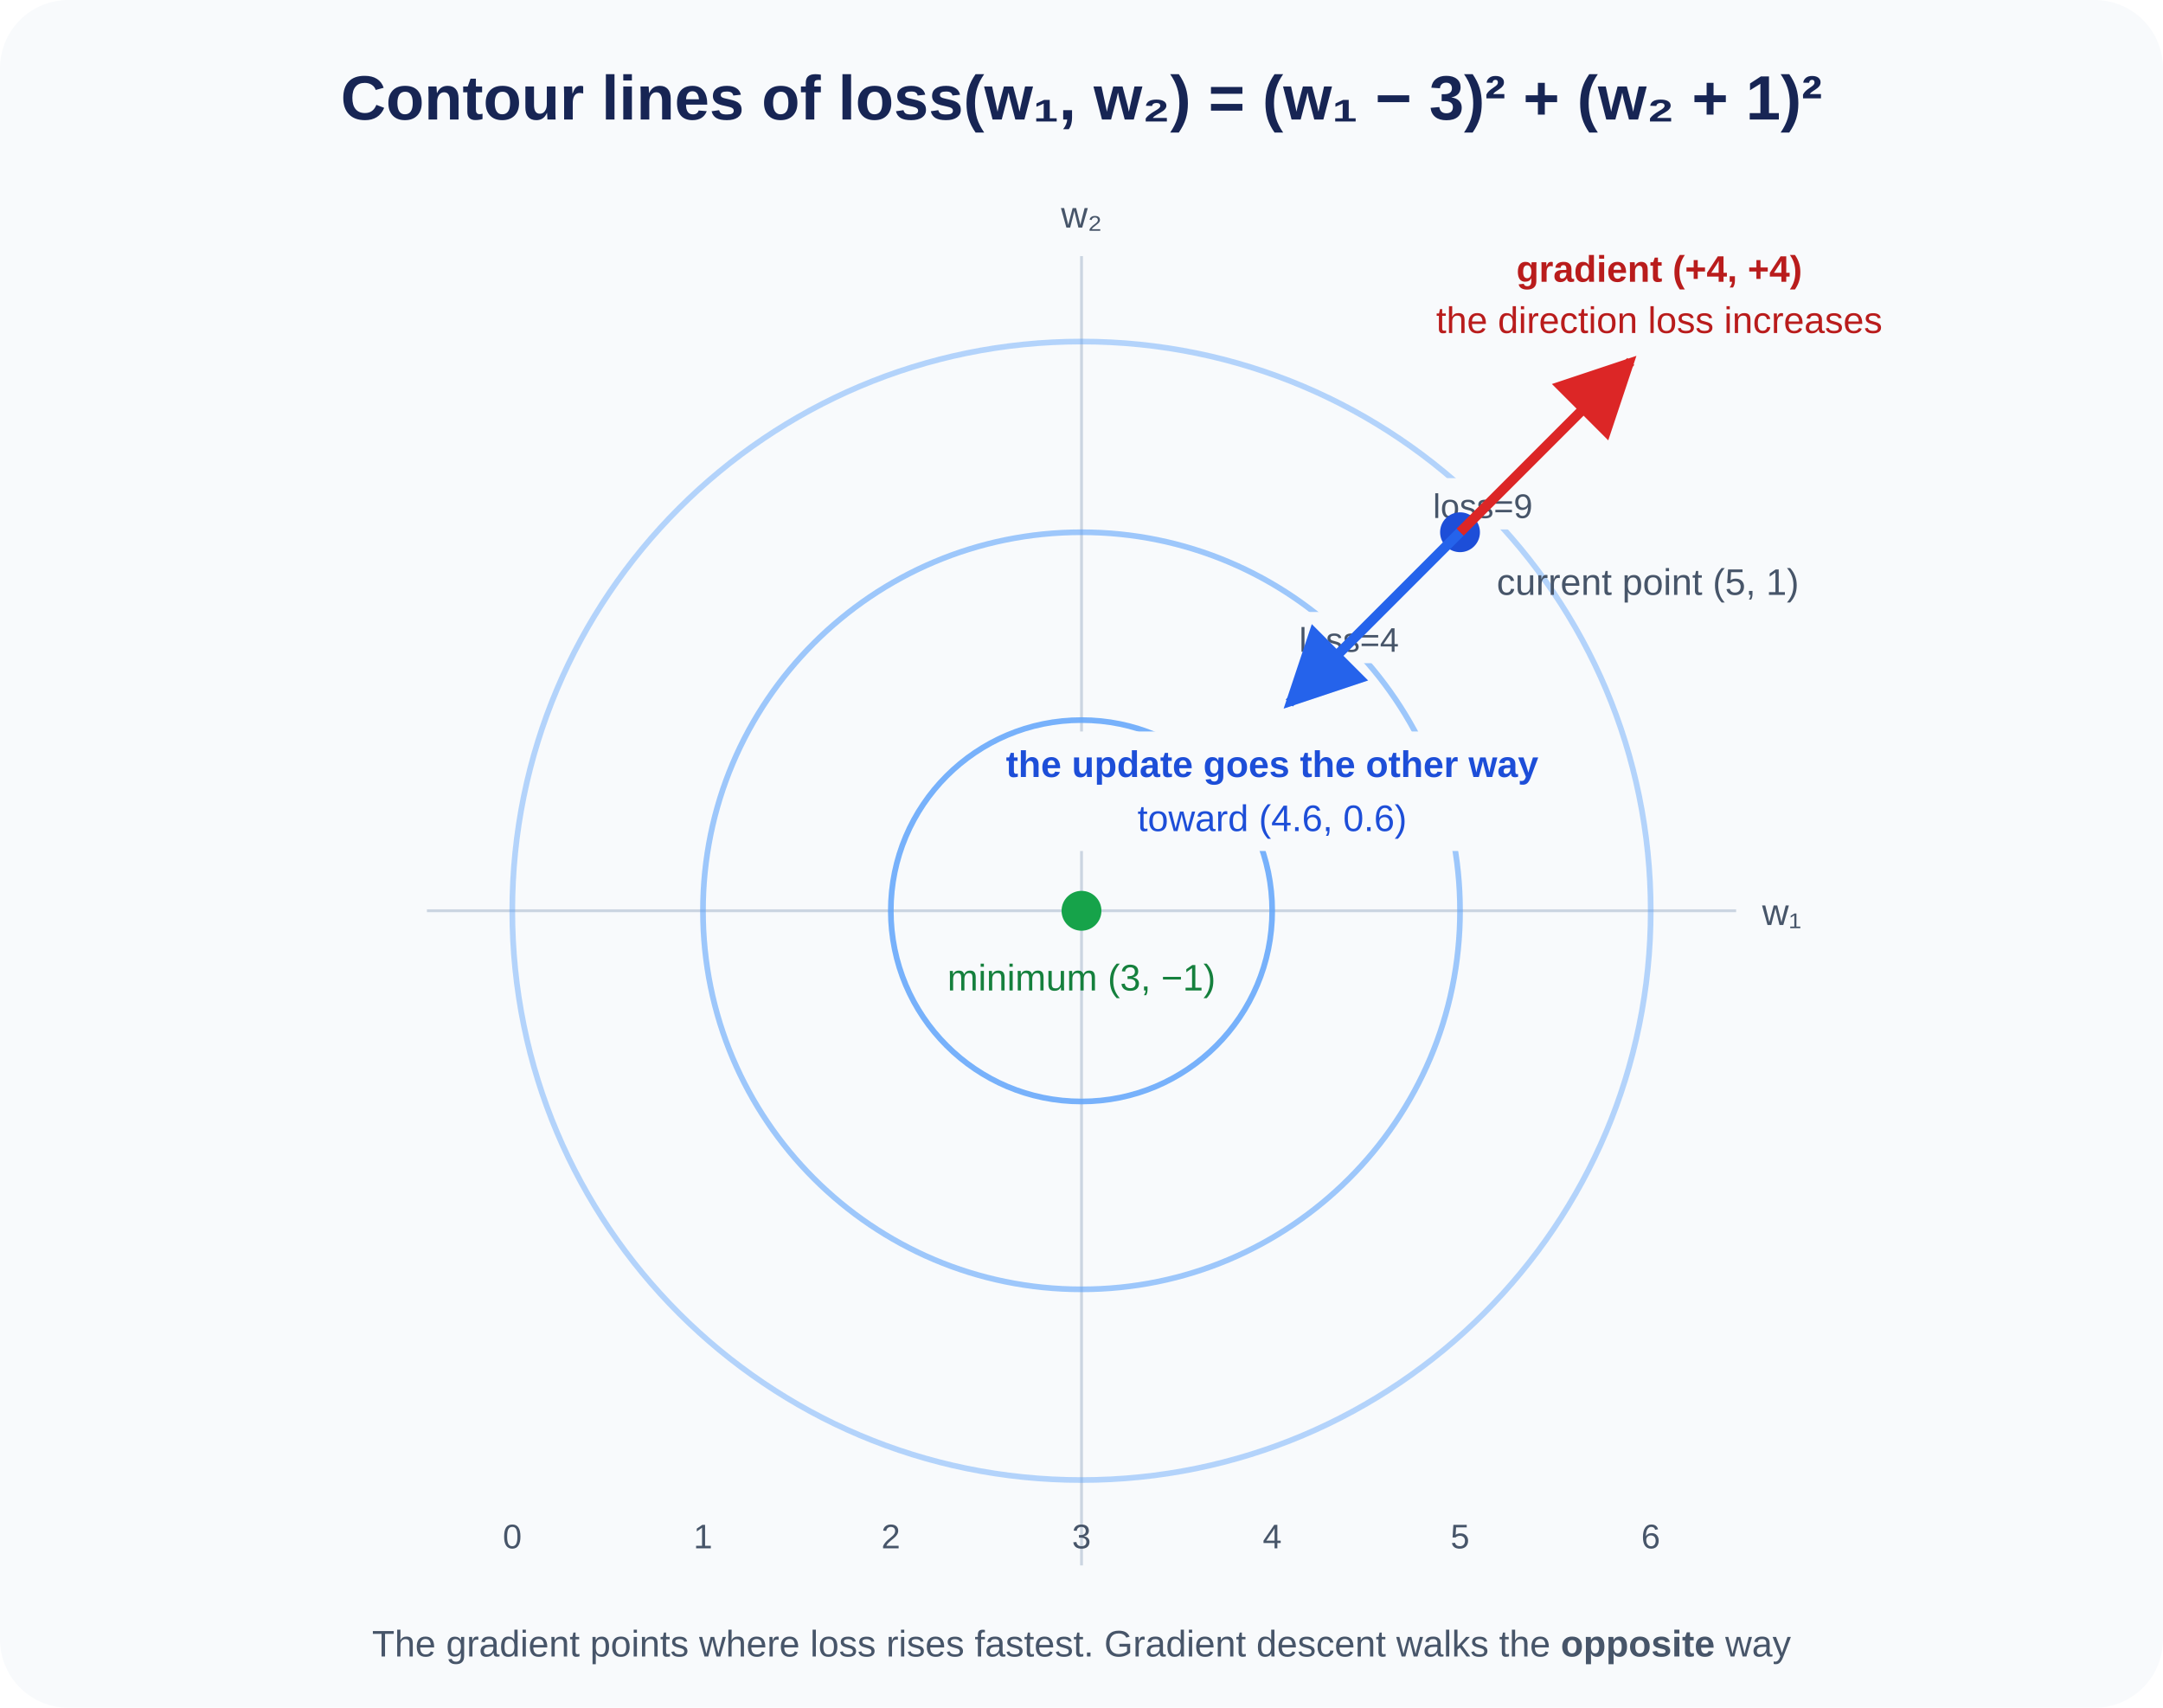
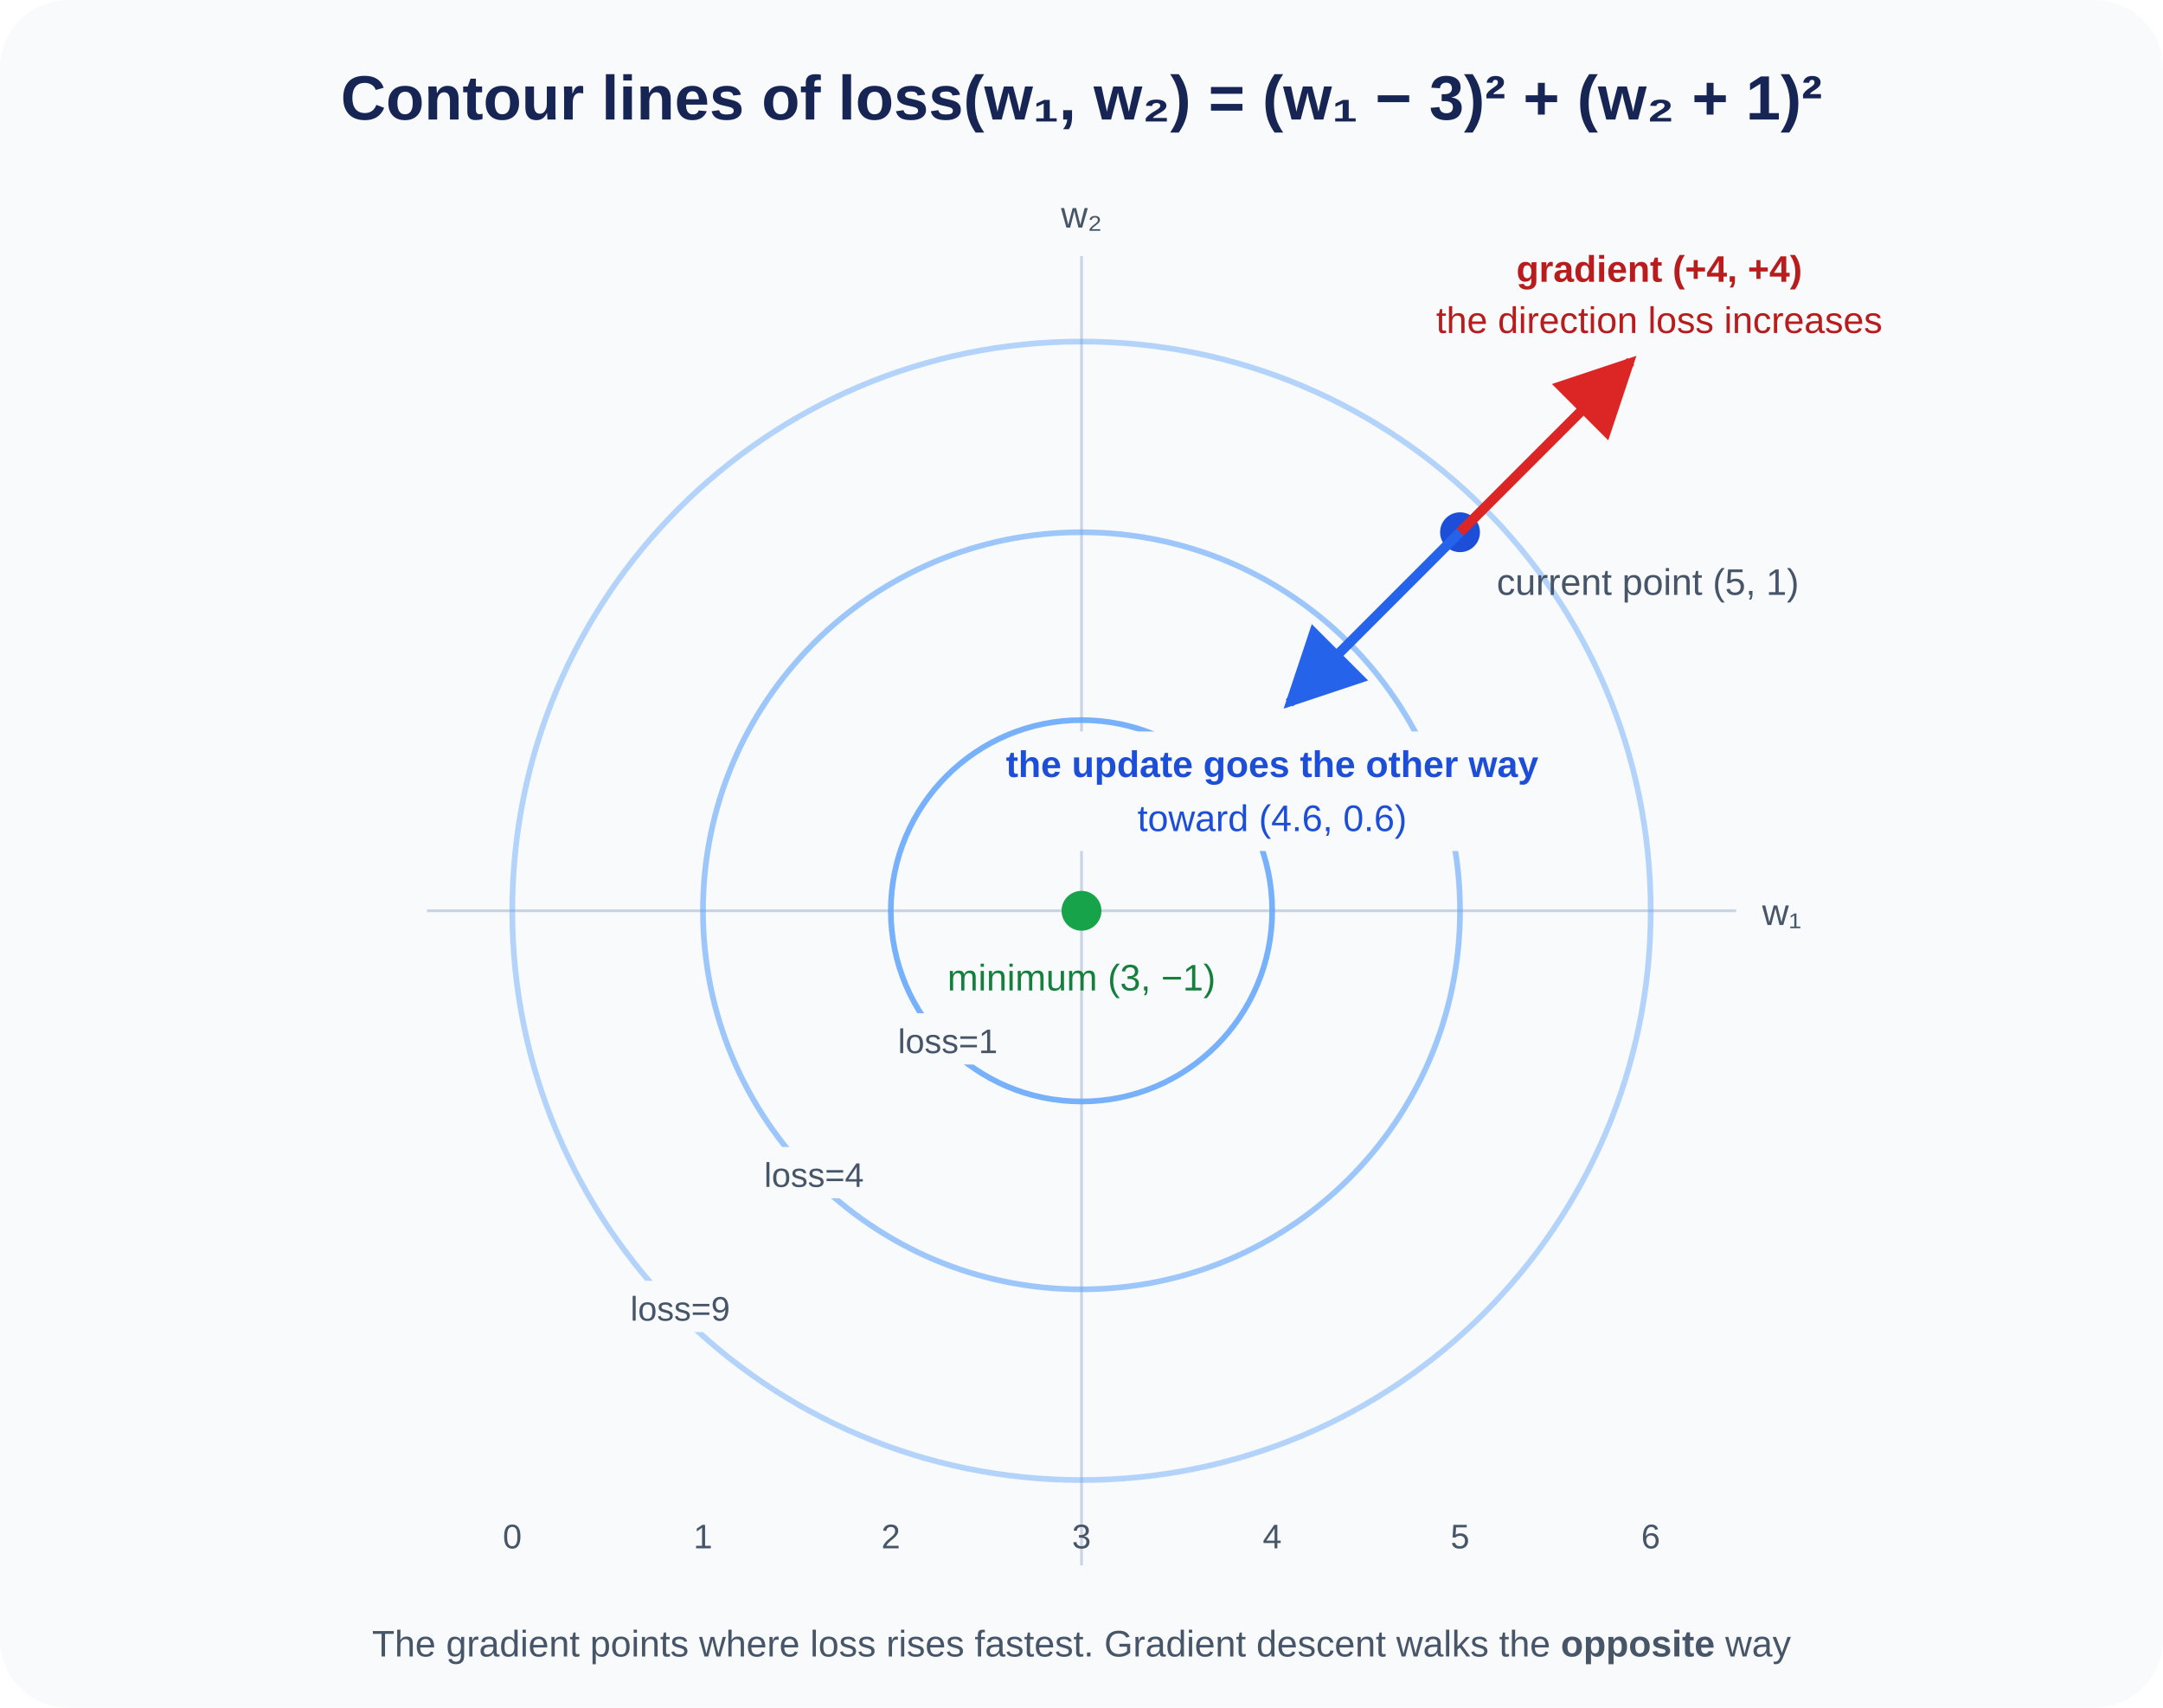
<svg xmlns="http://www.w3.org/2000/svg" width="760" height="600" viewBox="0 0 760 600" role="img" aria-labelledby="t d">
  <defs>
    <marker id="g" viewBox="0 0 10 10" refX="9" refY="5" markerWidth="8" markerHeight="8" orient="auto">
      <path d="M0 0L10 5L0 10Z" fill="#dc2626" />
    </marker>
    <marker id="u" viewBox="0 0 10 10" refX="9" refY="5" markerWidth="8" markerHeight="8" orient="auto">
      <path d="M0 0L10 5L0 10Z" fill="#2563eb" />
    </marker>
    <style>
      text{font-family:"Helvetica Neue",Arial,sans-serif;fill:#172554;text-anchor:middle}
      .note{font-size:13px;fill:#475569}
    </style>
  </defs>
  <rect width="760" height="600" rx="24" fill="#f8fafc" />
  <text x="380" y="42" font-size="22" font-weight="700">Contour lines of loss(w₁, w₂) = (w₁ − 3)² + (w₂ + 1)²</text>
  <path d="M150.0 319.99H610.02 M380.01 89.98V550.0" fill="none" stroke="#cbd5e1" />
  <text x="626.02" y="324.99" class="note">w₁</text>
  <text x="380.01" y="79.98" class="note">w₂</text>
  <circle cx="380" cy="320" r="67" fill="none" stroke="#60a5fa" stroke-width="2" opacity="0.85" />
-   <rect x="401" y="262" width="52" height="18" rx="6" fill="#f8fafc" />
-   <text x="427" y="276" class="note" style="font-size:12px">loss=1</text>
+   <rect x="307" y="356" width="52" height="18" rx="6" fill="#f8fafc" />
+   <text x="333" y="370" class="note" style="font-size:12px">loss=1</text>
  <circle cx="380" cy="320" r="133" fill="none" stroke="#60a5fa" stroke-width="2" opacity="0.6" />
-   <rect x="448" y="215" width="52" height="18" rx="6" fill="#f8fafc" />
-   <text x="474" y="229" class="note" style="font-size:12px">loss=4</text>
+   <rect x="260" y="403" width="52" height="18" rx="6" fill="#f8fafc" />
+   <text x="286" y="417" class="note" style="font-size:12px">loss=4</text>
  <circle cx="380" cy="320" r="200" fill="none" stroke="#60a5fa" stroke-width="2" opacity="0.45" />
-   <rect x="495" y="168" width="52" height="18" rx="6" fill="#f8fafc" />
-   <text x="521" y="182" class="note" style="font-size:12px">loss=9</text>
+   <rect x="213" y="450" width="52" height="18" rx="6" fill="#f8fafc" />
+   <text x="239" y="464" class="note" style="font-size:12px">loss=9</text>
  <text x="180" y="544" class="note" style="font-size:12px">0</text>
  <text x="247" y="544" class="note" style="font-size:12px">1</text>
  <text x="313" y="544" class="note" style="font-size:12px">2</text>
  <text x="380" y="544" class="note" style="font-size:12px">3</text>
  <text x="447" y="544" class="note" style="font-size:12px">4</text>
  <text x="513" y="544" class="note" style="font-size:12px">5</text>
  <text x="580" y="544" class="note" style="font-size:12px">6</text>
  <circle cx="380" cy="320" r="7" fill="#16a34a" />
  <text x="380" y="348" class="note" style="fill:#15803d">minimum (3, −1)</text>
  <circle cx="513" cy="187" r="7" fill="#1d4ed8" />
  <text x="579" y="209" class="note">current point (5, 1)</text>
  <path d="M513 187l60 -60" fill="none" stroke="#dc2626" stroke-width="3.5" marker-end="url(#g)" />
  <text x="583" y="99" class="note" style="fill:#b91c1c;font-weight:700">gradient (+4, +4)</text>
  <text x="583" y="117" class="note" style="fill:#b91c1c">the direction loss increases</text>
  <path d="M513 187l-60 60" fill="none" stroke="#2563eb" stroke-width="3.5" marker-end="url(#u)" />
  <rect x="355" y="257" width="184" height="42" rx="8" fill="#f8fafc" />
  <text x="447" y="273" class="note" style="fill:#1d4ed8;font-weight:700">the update goes the other way</text>
  <text x="447" y="292" class="note" style="fill:#1d4ed8">toward (4.6, 0.6)</text>
  <text x="380" y="582" class="note">The gradient points where loss rises fastest. Gradient descent walks the <tspan font-weight="700">opposite</tspan> way</text>
</svg>
